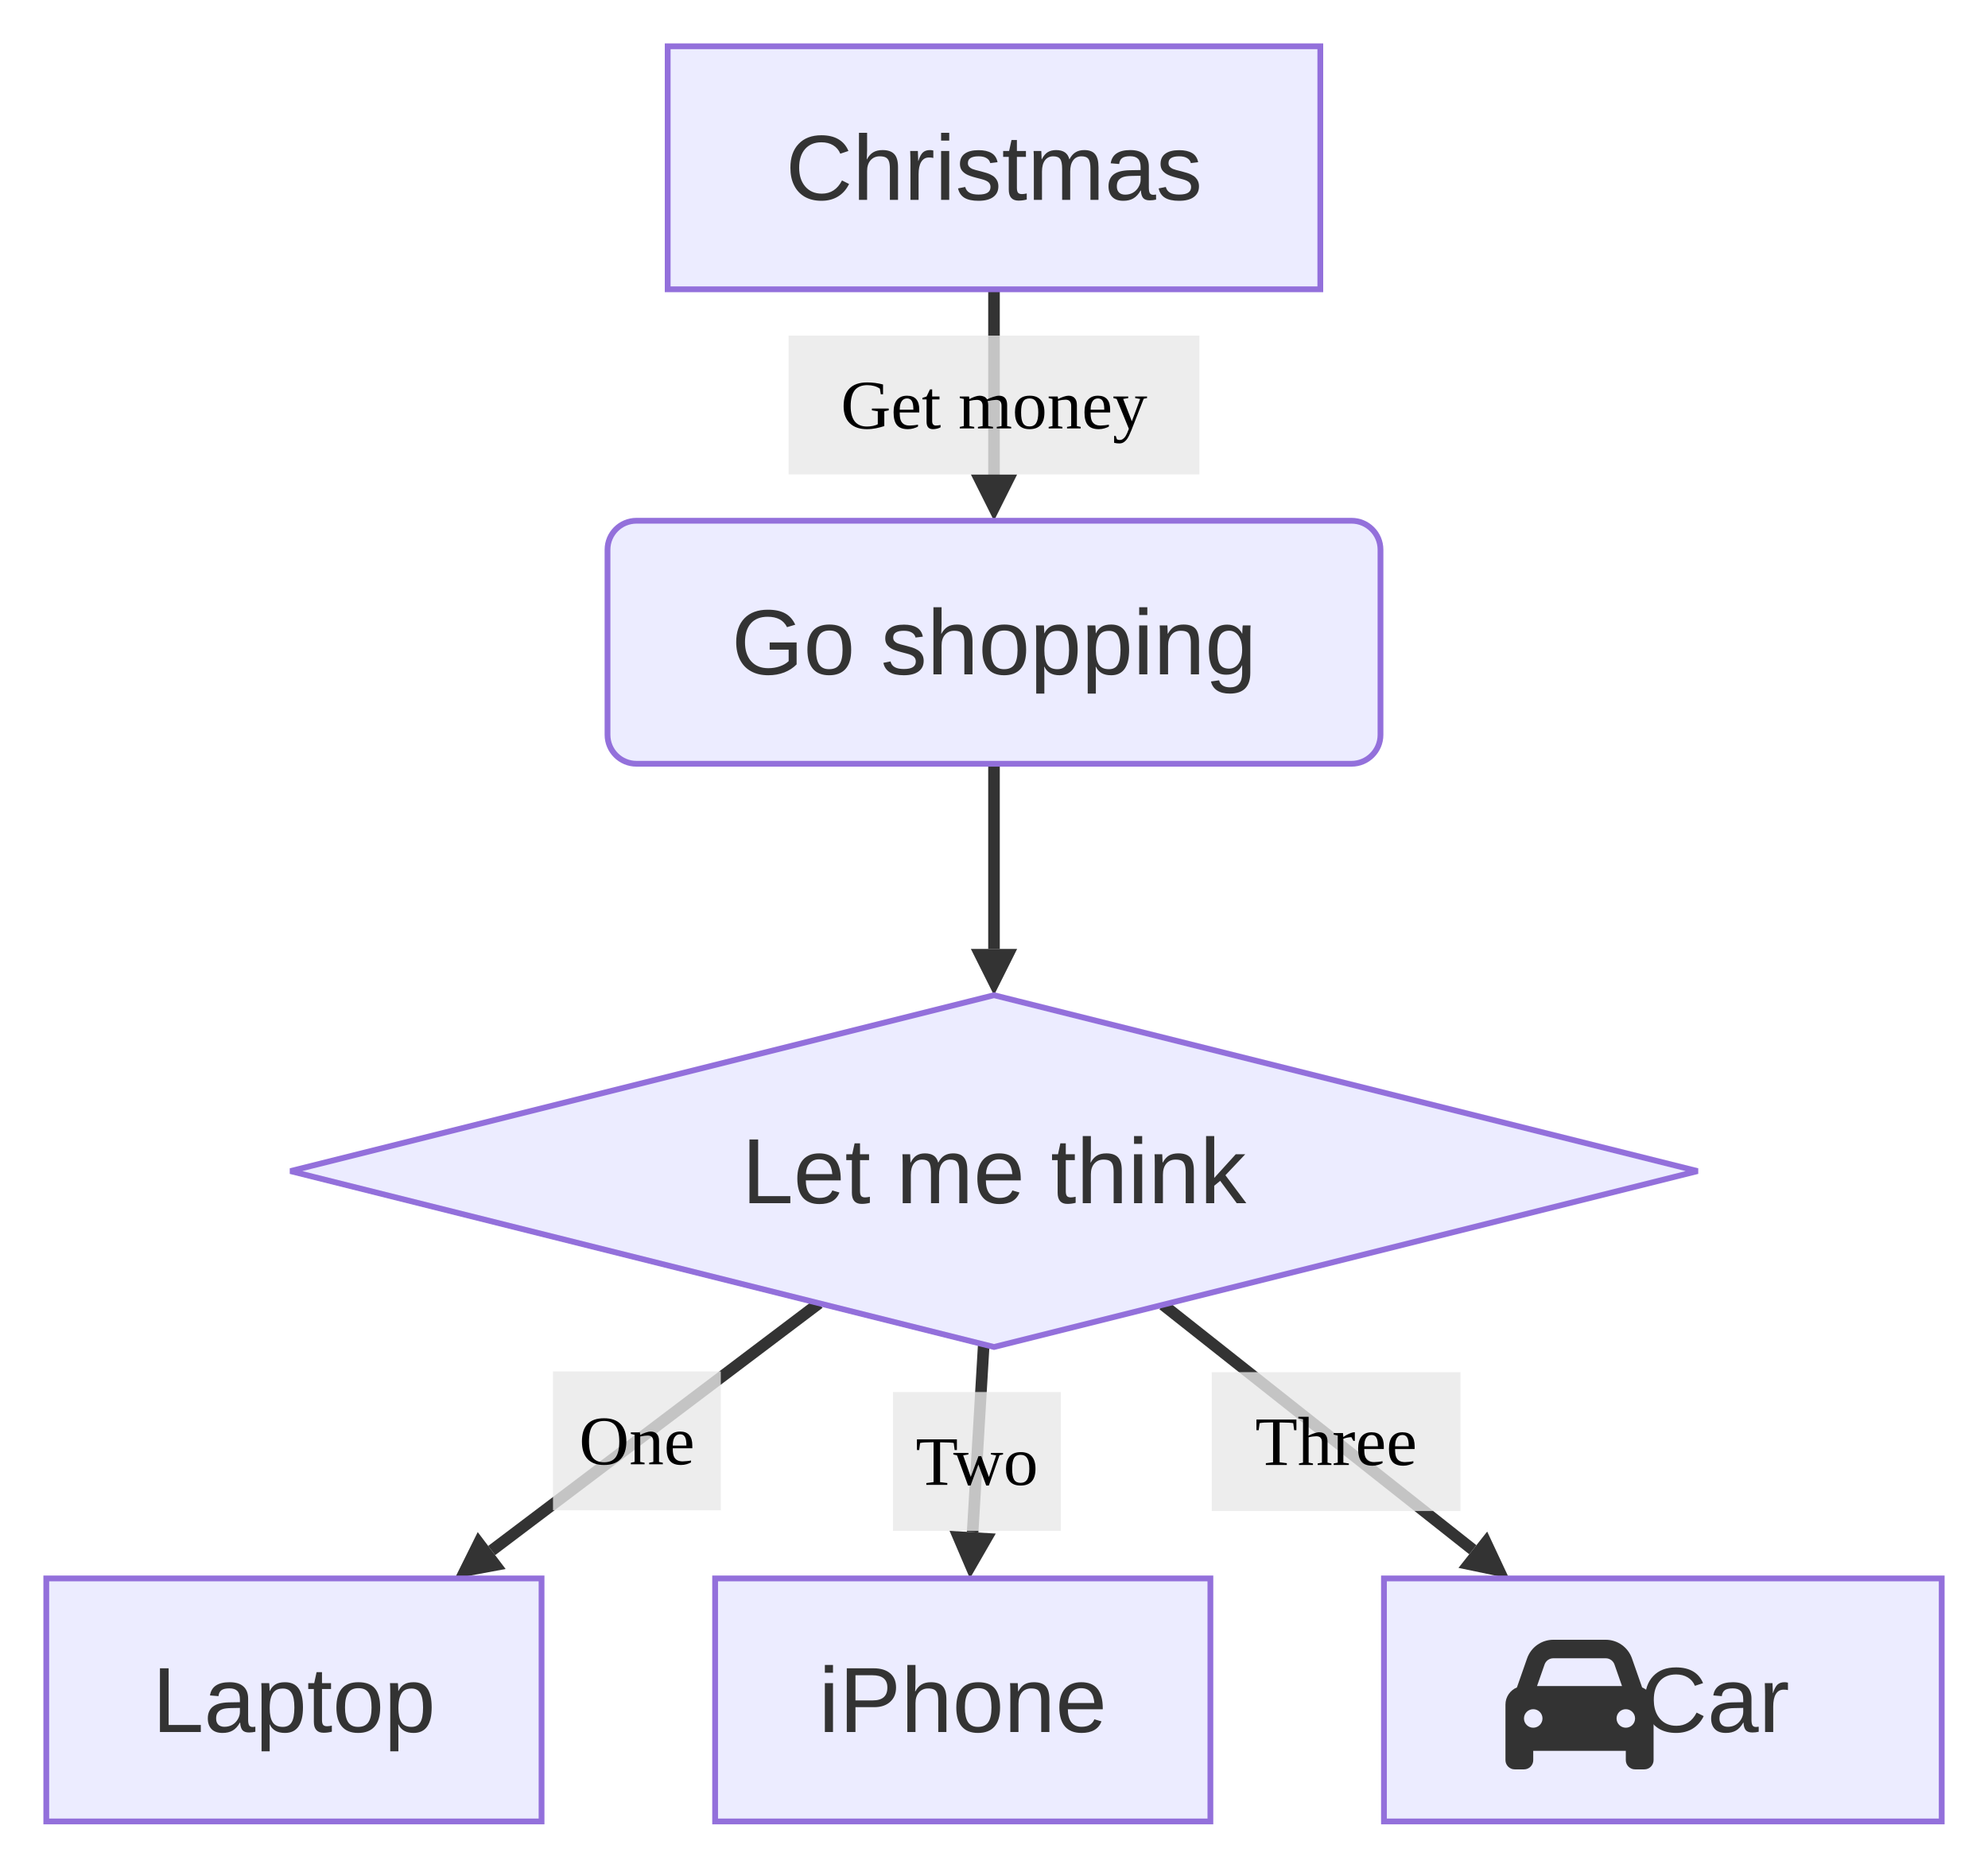
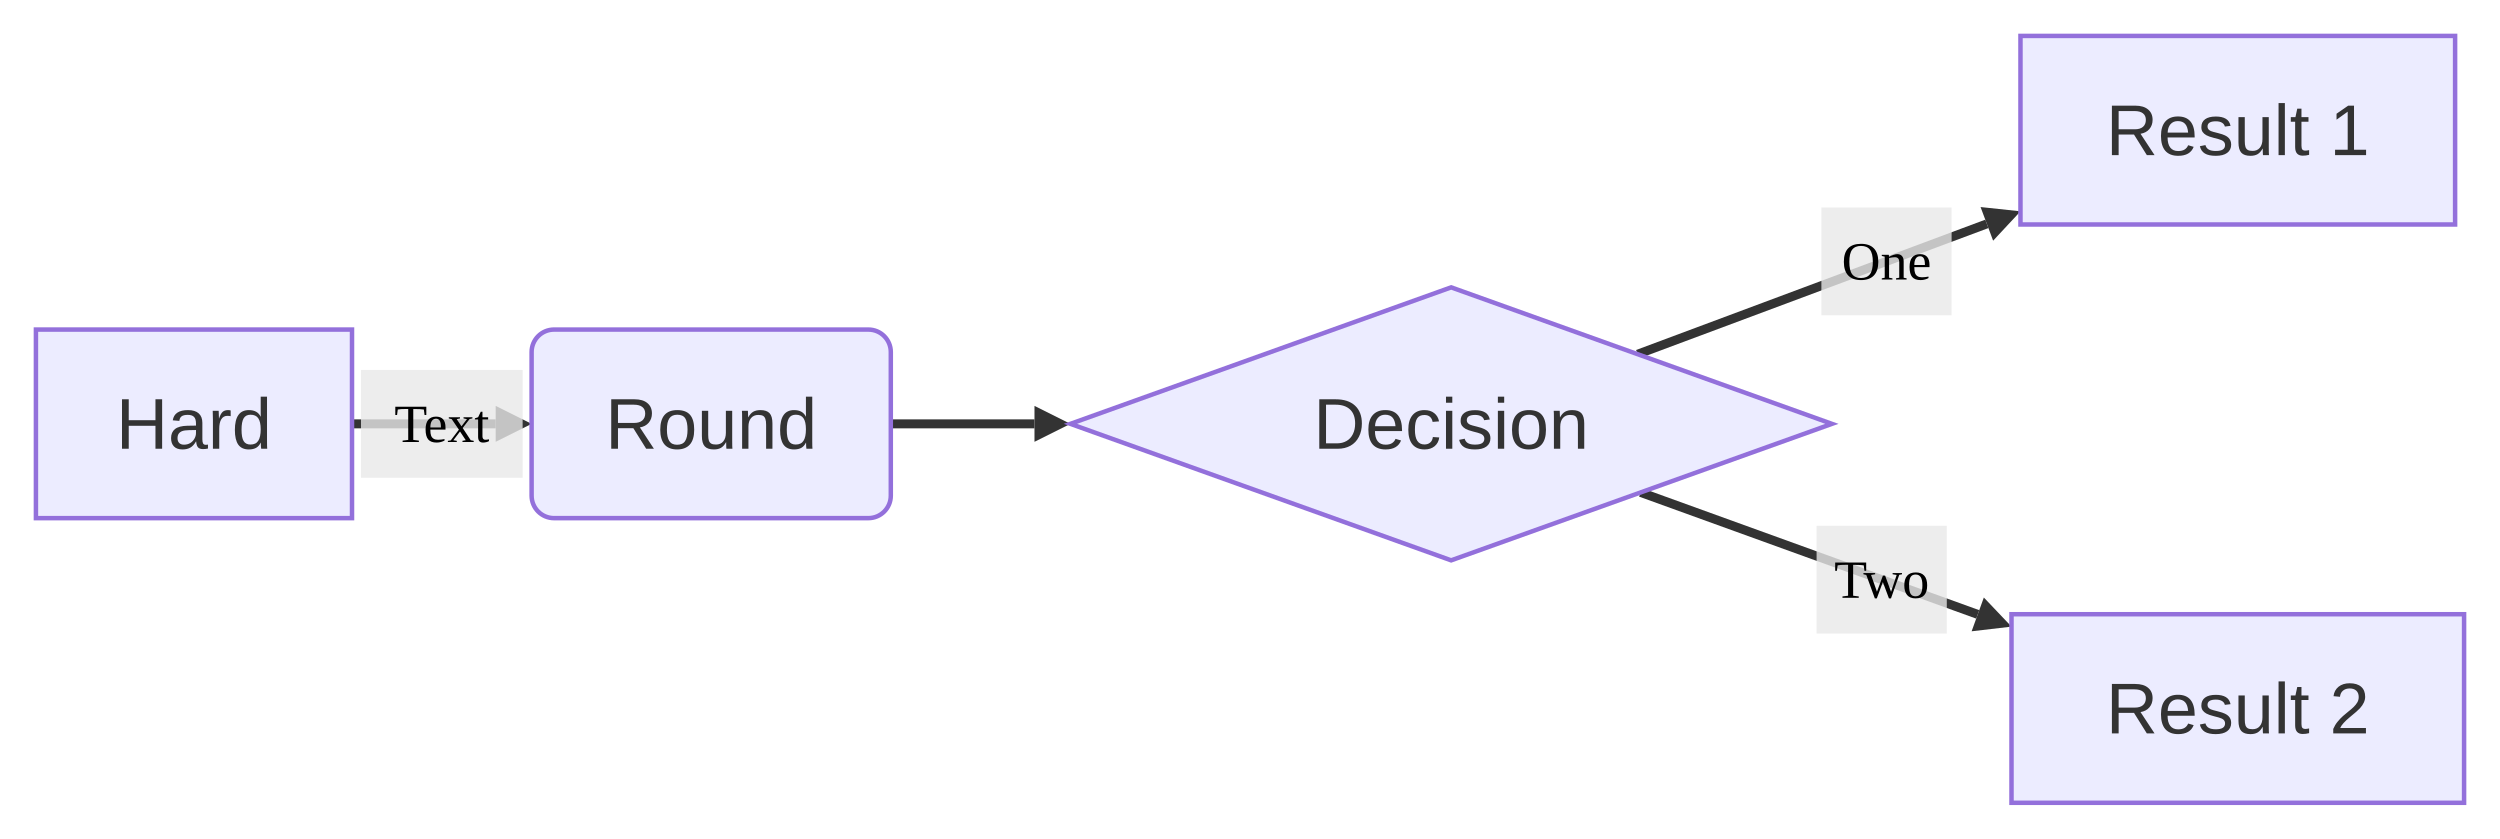
- <svg xmlns="http://www.w3.org/2000/svg" viewBox="-8.0 -8.0 343.6 322.8" width="343.6" height="322.8" style="background-color: white">
+ <svg xmlns="http://www.w3.org/2000/svg" viewBox="-8.0 -8.0 556.8 186.8" width="556.8" height="186.8" style="background-color: white">
  <defs>
    <marker id="arrow" viewBox="0 0 10 10" markerWidth="8" markerHeight="8" refX="0" refY="5" orient="auto" markerUnits="userSpaceOnUse">
      <path d="M 0 0 L 10 5 L 0 10 z" fill="#333333" />
    </marker>
    <marker id="circle-end" viewBox="0 0 10 10" markerWidth="8" markerHeight="8" refX="5" refY="5" orient="auto" markerUnits="userSpaceOnUse">
      <circle cx="5" cy="5" r="5" fill="#333333" />
    </marker>
    <marker id="cross-end" viewBox="0 0 11 11" markerWidth="8" markerHeight="8" refX="5.5" refY="5.5" orient="auto" markerUnits="userSpaceOnUse">
      <path d="M 1,1 l 9,9 M 10,1 l -9,9" stroke="#333333" stroke-width="2" />
    </marker>
    <marker id="arrow-reverse" viewBox="0 0 10 10" markerWidth="8" markerHeight="8" refX="0" refY="5" orient="auto-start-reverse" markerUnits="userSpaceOnUse">
      <path d="M 0 0 L 10 5 L 0 10 z" fill="#333333" />
    </marker>
  </defs>
  <style>.node rect, .node polygon, .node circle, .node &gt; path, .node line { fill: #ECECFF; stroke: #9370DB; stroke-width: 1; }
.node text { fill: #333333; font-family: "trebuchet ms", verdana, arial, sans-serif, "Apple Color Emoji", "Segoe UI Emoji", "Noto Color Emoji", "Twemoji Mozilla"; font-size: 16px; }
.edge path { fill: none; stroke: #333333; }
.edge text { fill: #333333; font-family: "trebuchet ms", verdana, arial, sans-serif, "Apple Color Emoji", "Segoe UI Emoji", "Noto Color Emoji", "Twemoji Mozilla"; font-size: 12px; }
.subgraph rect { fill: #ffffde; stroke: #aaaa33; stroke-width: 1; opacity: 0.5; }
.subgraph text { fill: #333333; font-family: "trebuchet ms", verdana, arial, sans-serif, "Apple Color Emoji", "Segoe UI Emoji", "Noto Color Emoji", "Twemoji Mozilla"; font-size: 12px; font-weight: bold; }
</style>
  <g class="edge" data-edge-source="A" data-edge-target="B">
-     <path d="M163.8,42.0 L163.8,74.0" stroke-width="2" marker-end="url(#arrow)" />
+     <path d="M70.4,86.4 L102.4,86.4" stroke-width="2" marker-end="url(#arrow)" />
  </g>
  <g class="edge" data-edge-source="B" data-edge-target="C">
-     <path d="M163.8,124.0 L163.8,156.0" stroke-width="2" marker-end="url(#arrow)" />
+     <path d="M190.4,86.4 L222.4,86.4" stroke-width="2" marker-end="url(#arrow)" />
  </g>
  <g class="edge" data-edge-source="C" data-edge-target="D">
-     <path d="M133.56,217.24 L76.98,259.98" stroke-width="2" marker-end="url(#arrow)" />
+     <path d="M356.74,70.89 L434.51,41.86" stroke-width="2" marker-end="url(#arrow)" />
  </g>
  <g class="edge" data-edge-source="C" data-edge-target="E">
-     <path d="M162.03,224.36 L160.11,256.81" stroke-width="2" marker-end="url(#arrow)" />
-   </g>
-   <g class="edge" data-edge-source="C" data-edge-target="F">
-     <path d="M193.01,217.5 L246.56,259.84" stroke-width="2" marker-end="url(#arrow)" />
+     <path d="M357.4,101.67 L432.48,128.84" stroke-width="2" marker-end="url(#arrow)" />
  </g>
  <g class="node" data-node-id="A">
-     <rect x="107.4" y="0.0" width="112.8" height="42.0" />
-     <text text-anchor="middle" dominant-baseline="central" font-family="&quot;trebuchet ms&quot;, verdana, arial, sans-serif, &quot;Apple Color Emoji&quot;, &quot;Segoe UI Emoji&quot;, &quot;Noto Color Emoji&quot;, &quot;Twemoji Mozilla&quot;" x="163.8" y="21">Christmas</text>
+     <rect x="0.0" y="65.4" width="70.4" height="42.0" />
+     <text text-anchor="middle" dominant-baseline="central" font-family="&quot;trebuchet ms&quot;, verdana, arial, sans-serif, &quot;Apple Color Emoji&quot;, &quot;Segoe UI Emoji&quot;, &quot;Noto Color Emoji&quot;, &quot;Twemoji Mozilla&quot;" x="35.2" y="86.4">Hard</text>
  </g>
  <g class="node" data-node-id="B">
-     <rect x="97" y="82.0" width="133.6" height="42.0" rx="5" ry="5" />
-     <text text-anchor="middle" dominant-baseline="central" font-family="&quot;trebuchet ms&quot;, verdana, arial, sans-serif, &quot;Apple Color Emoji&quot;, &quot;Segoe UI Emoji&quot;, &quot;Noto Color Emoji&quot;, &quot;Twemoji Mozilla&quot;" x="163.8" y="103">Go shopping</text>
+     <rect x="110.4" y="65.4" width="80.0" height="42.0" rx="5" ry="5" />
+     <text text-anchor="middle" dominant-baseline="central" font-family="&quot;trebuchet ms&quot;, verdana, arial, sans-serif, &quot;Apple Color Emoji&quot;, &quot;Segoe UI Emoji&quot;, &quot;Noto Color Emoji&quot;, &quot;Twemoji Mozilla&quot;" x="150.4" y="86.4">Round</text>
  </g>
  <g class="node" data-node-id="C">
-     <polygon points="163.8,164.0 285.4,194.4 163.8,224.8 42.2,194.4" />
-     <text text-anchor="middle" dominant-baseline="central" font-family="&quot;trebuchet ms&quot;, verdana, arial, sans-serif, &quot;Apple Color Emoji&quot;, &quot;Segoe UI Emoji&quot;, &quot;Noto Color Emoji&quot;, &quot;Twemoji Mozilla&quot;" x="163.8" y="194.4">Let me think</text>
+     <polygon points="315.2,56 400.0,86.4 315.2,116.8 230.4,86.4" />
+     <text text-anchor="middle" dominant-baseline="central" font-family="&quot;trebuchet ms&quot;, verdana, arial, sans-serif, &quot;Apple Color Emoji&quot;, &quot;Segoe UI Emoji&quot;, &quot;Noto Color Emoji&quot;, &quot;Twemoji Mozilla&quot;" x="315.2" y="86.4">Decision</text>
  </g>
  <g class="node" data-node-id="D">
-     <rect x="0.0" y="264.8" width="85.6" height="42.0" />
-     <text text-anchor="middle" dominant-baseline="central" font-family="&quot;trebuchet ms&quot;, verdana, arial, sans-serif, &quot;Apple Color Emoji&quot;, &quot;Segoe UI Emoji&quot;, &quot;Noto Color Emoji&quot;, &quot;Twemoji Mozilla&quot;" x="42.8" y="285.8">Laptop</text>
+     <rect x="442.0" y="0.0" width="96.8" height="42.0" />
+     <text text-anchor="middle" dominant-baseline="central" font-family="&quot;trebuchet ms&quot;, verdana, arial, sans-serif, &quot;Apple Color Emoji&quot;, &quot;Segoe UI Emoji&quot;, &quot;Noto Color Emoji&quot;, &quot;Twemoji Mozilla&quot;" x="490.4" y="21">Result 1</text>
  </g>
  <g class="node" data-node-id="E">
-     <rect x="115.6" y="264.8" width="85.6" height="42.0" />
-     <text text-anchor="middle" dominant-baseline="central" font-family="&quot;trebuchet ms&quot;, verdana, arial, sans-serif, &quot;Apple Color Emoji&quot;, &quot;Segoe UI Emoji&quot;, &quot;Noto Color Emoji&quot;, &quot;Twemoji Mozilla&quot;" x="158.4" y="285.8">iPhone</text>
-   </g>
-   <g class="node" data-node-id="F">
-     <rect x="231.2" y="264.8" width="96.4" height="42.0" />
-     <g class="fa-icon" transform="translate(252.2,273.8) scale(0.05)">
-       <path d="M135.2 117.4l-26.1 74.6 293.8 0-26.1-74.6C372.3 104.6 360.2 96 346.6 96L165.4 96c-13.6 0-25.7 8.6-30.2 21.4zM39.6 196.8L74.8 96.3C88.3 57.8 124.6 32 165.4 32l181.2 0c40.8 0 77.1 25.8 90.6 64.3l35.2 100.5c23.2 9.6 39.6 32.5 39.6 59.2l0 192c0 17.7-14.3 32-32 32l-32 0c-17.7 0-32-14.3-32-32l0-32-320 0 0 32c0 17.7-14.3 32-32 32l-32 0c-17.7 0-32-14.3-32-32L0 256c0-26.7 16.4-49.6 39.6-59.2zM128 304a32 32 0 1 0 -64 0 32 32 0 1 0 64 0zm288 32a32 32 0 1 0 0-64 32 32 0 1 0 0 64z" fill="#333333" />
-     </g>
-     <text x="288.4" y="285.8" text-anchor="middle" dominant-baseline="central" font-family="&quot;trebuchet ms&quot;, verdana, arial, sans-serif, &quot;Apple Color Emoji&quot;, &quot;Segoe UI Emoji&quot;, &quot;Noto Color Emoji&quot;, &quot;Twemoji Mozilla&quot;"> Car</text>
+     <rect x="440.0" y="128.8" width="100.8" height="42.0" />
+     <text text-anchor="middle" dominant-baseline="central" font-family="&quot;trebuchet ms&quot;, verdana, arial, sans-serif, &quot;Apple Color Emoji&quot;, &quot;Segoe UI Emoji&quot;, &quot;Noto Color Emoji&quot;, &quot;Twemoji Mozilla&quot;" x="490.4" y="149.8">Result 2</text>
  </g>
  <g class="edge-label" data-edge-source="A" data-edge-target="B">
-     <rect x="128.3" y="50.0" width="71.0" height="24.0" fill="rgba(232,232,232,0.8)" stroke="none" />
-     <text text-anchor="middle" dominant-baseline="central" x="163.8" y="62.0">Get money</text>
+     <rect x="72.4" y="74.4" width="36.0" height="24.0" fill="rgba(232,232,232,0.8)" stroke="none" />
+     <text text-anchor="middle" dominant-baseline="central" x="90.4" y="86.4">Text</text>
  </g>
  <g class="edge-label" data-edge-source="C" data-edge-target="D">
-     <rect x="87.58" y="229.02" width="29.0" height="24.0" fill="rgba(232,232,232,0.8)" stroke="none" />
-     <text text-anchor="middle" dominant-baseline="central" x="102.08" y="241.02">One</text>
+     <rect x="397.66" y="38.21" width="29.0" height="24.0" fill="rgba(232,232,232,0.8)" stroke="none" />
+     <text text-anchor="middle" dominant-baseline="central" x="412.16" y="50.21">One</text>
  </g>
  <g class="edge-label" data-edge-source="C" data-edge-target="E">
-     <rect x="146.34" y="232.58" width="29.0" height="24.0" fill="rgba(232,232,232,0.8)" stroke="none" />
-     <text text-anchor="middle" dominant-baseline="central" x="160.84" y="244.58">Two</text>
-   </g>
-   <g class="edge-label" data-edge-source="C" data-edge-target="F">
-     <rect x="201.43" y="229.15" width="43.0" height="24.0" fill="rgba(232,232,232,0.8)" stroke="none" />
-     <text text-anchor="middle" dominant-baseline="central" x="222.93" y="241.15">Three</text>
+     <rect x="396.59" y="109.1" width="29.0" height="24.0" fill="rgba(232,232,232,0.8)" stroke="none" />
+     <text text-anchor="middle" dominant-baseline="central" x="411.09" y="121.1">Two</text>
  </g>
</svg>
